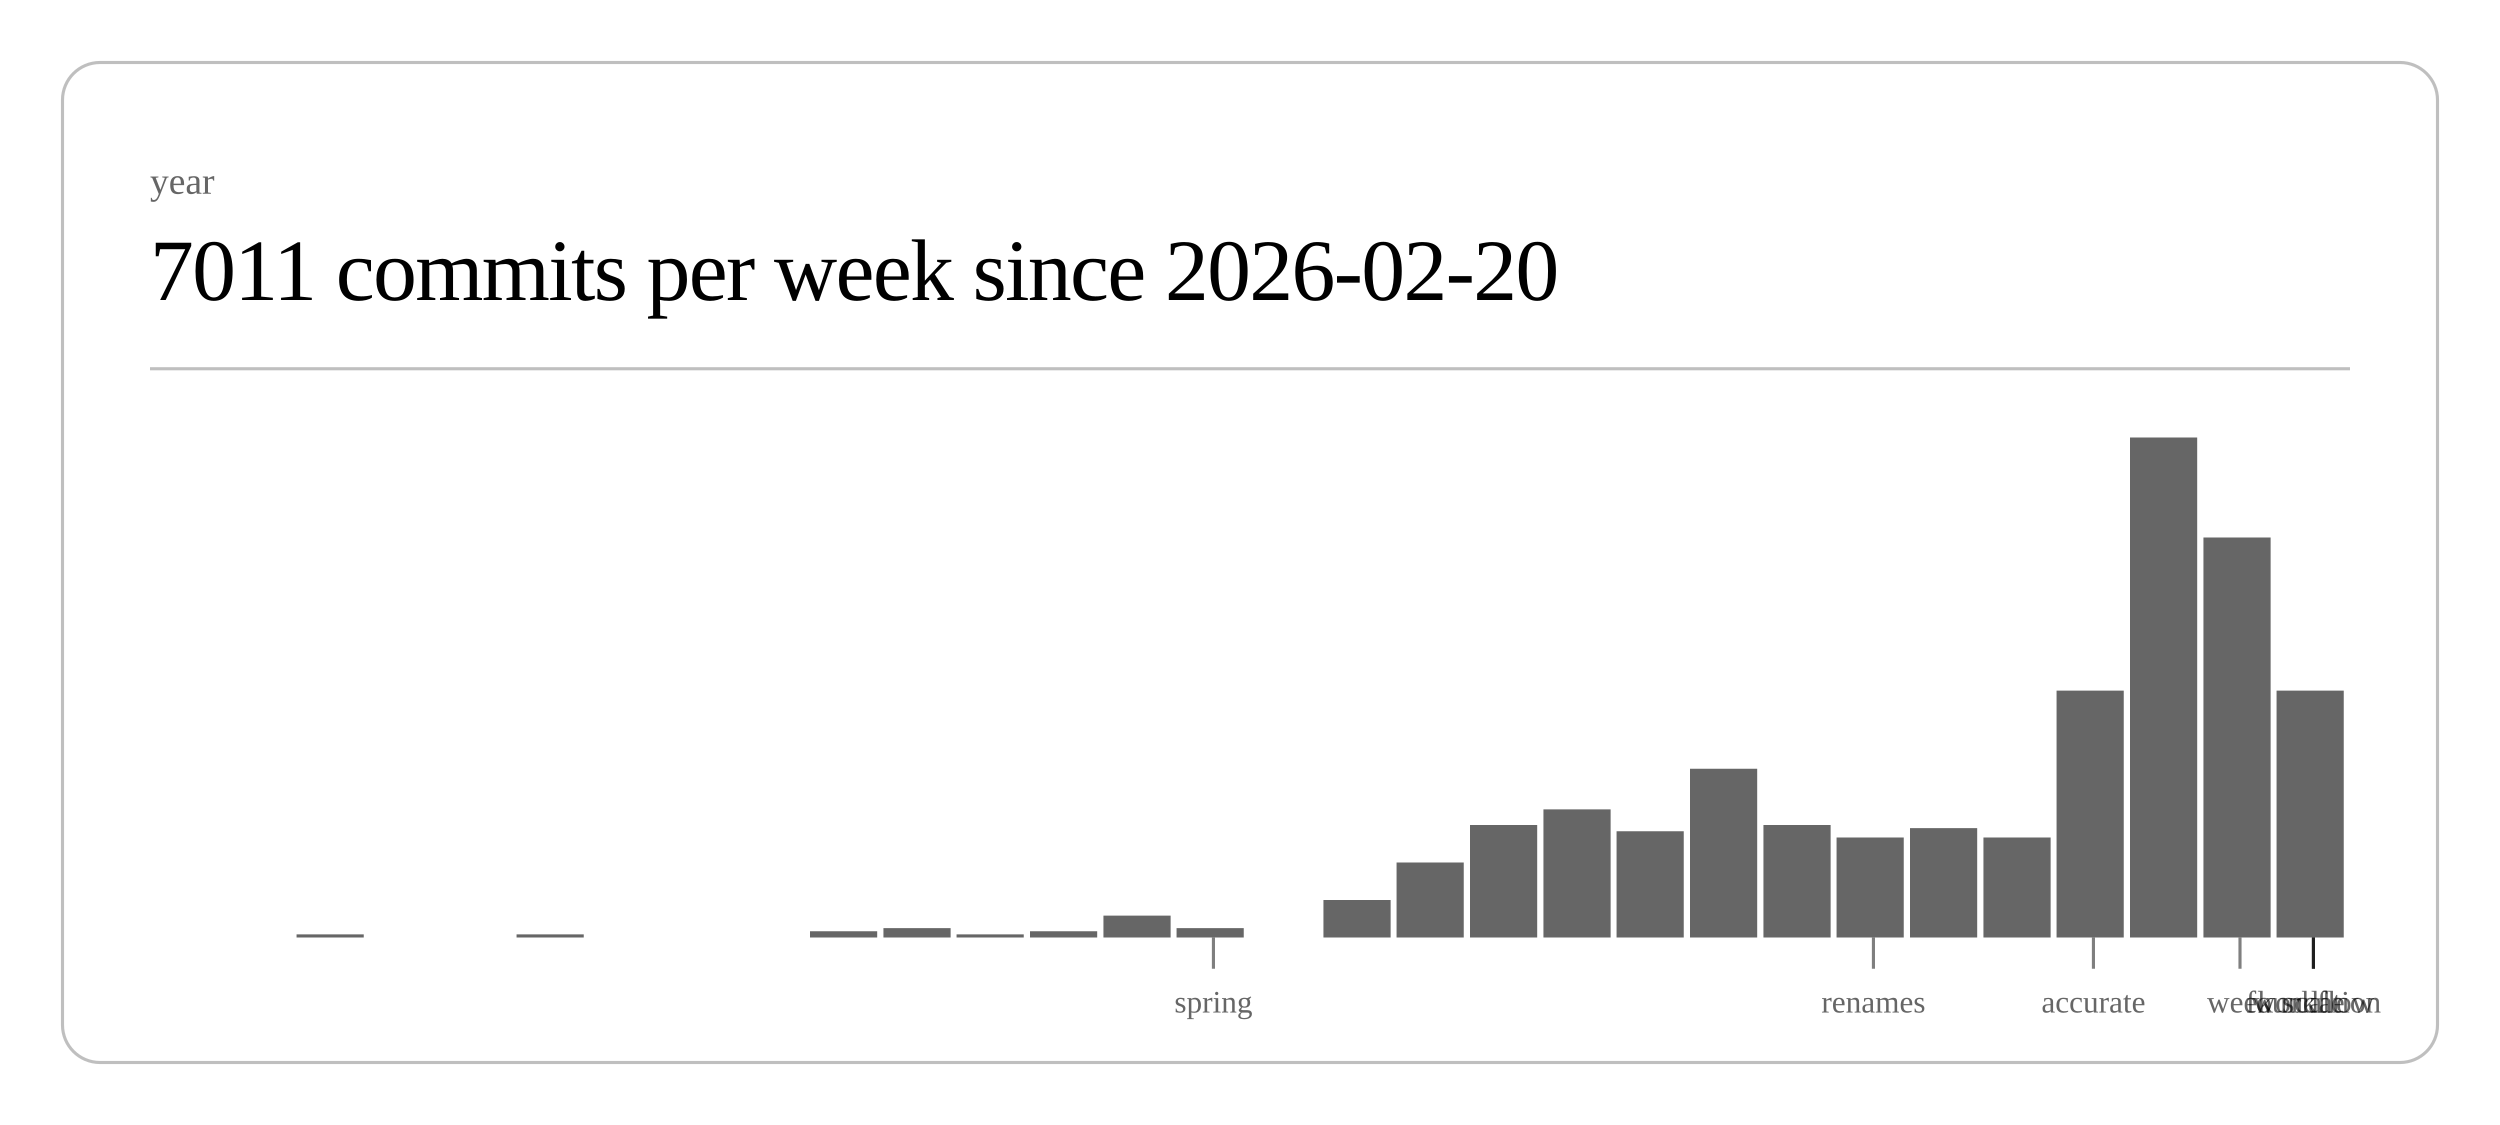
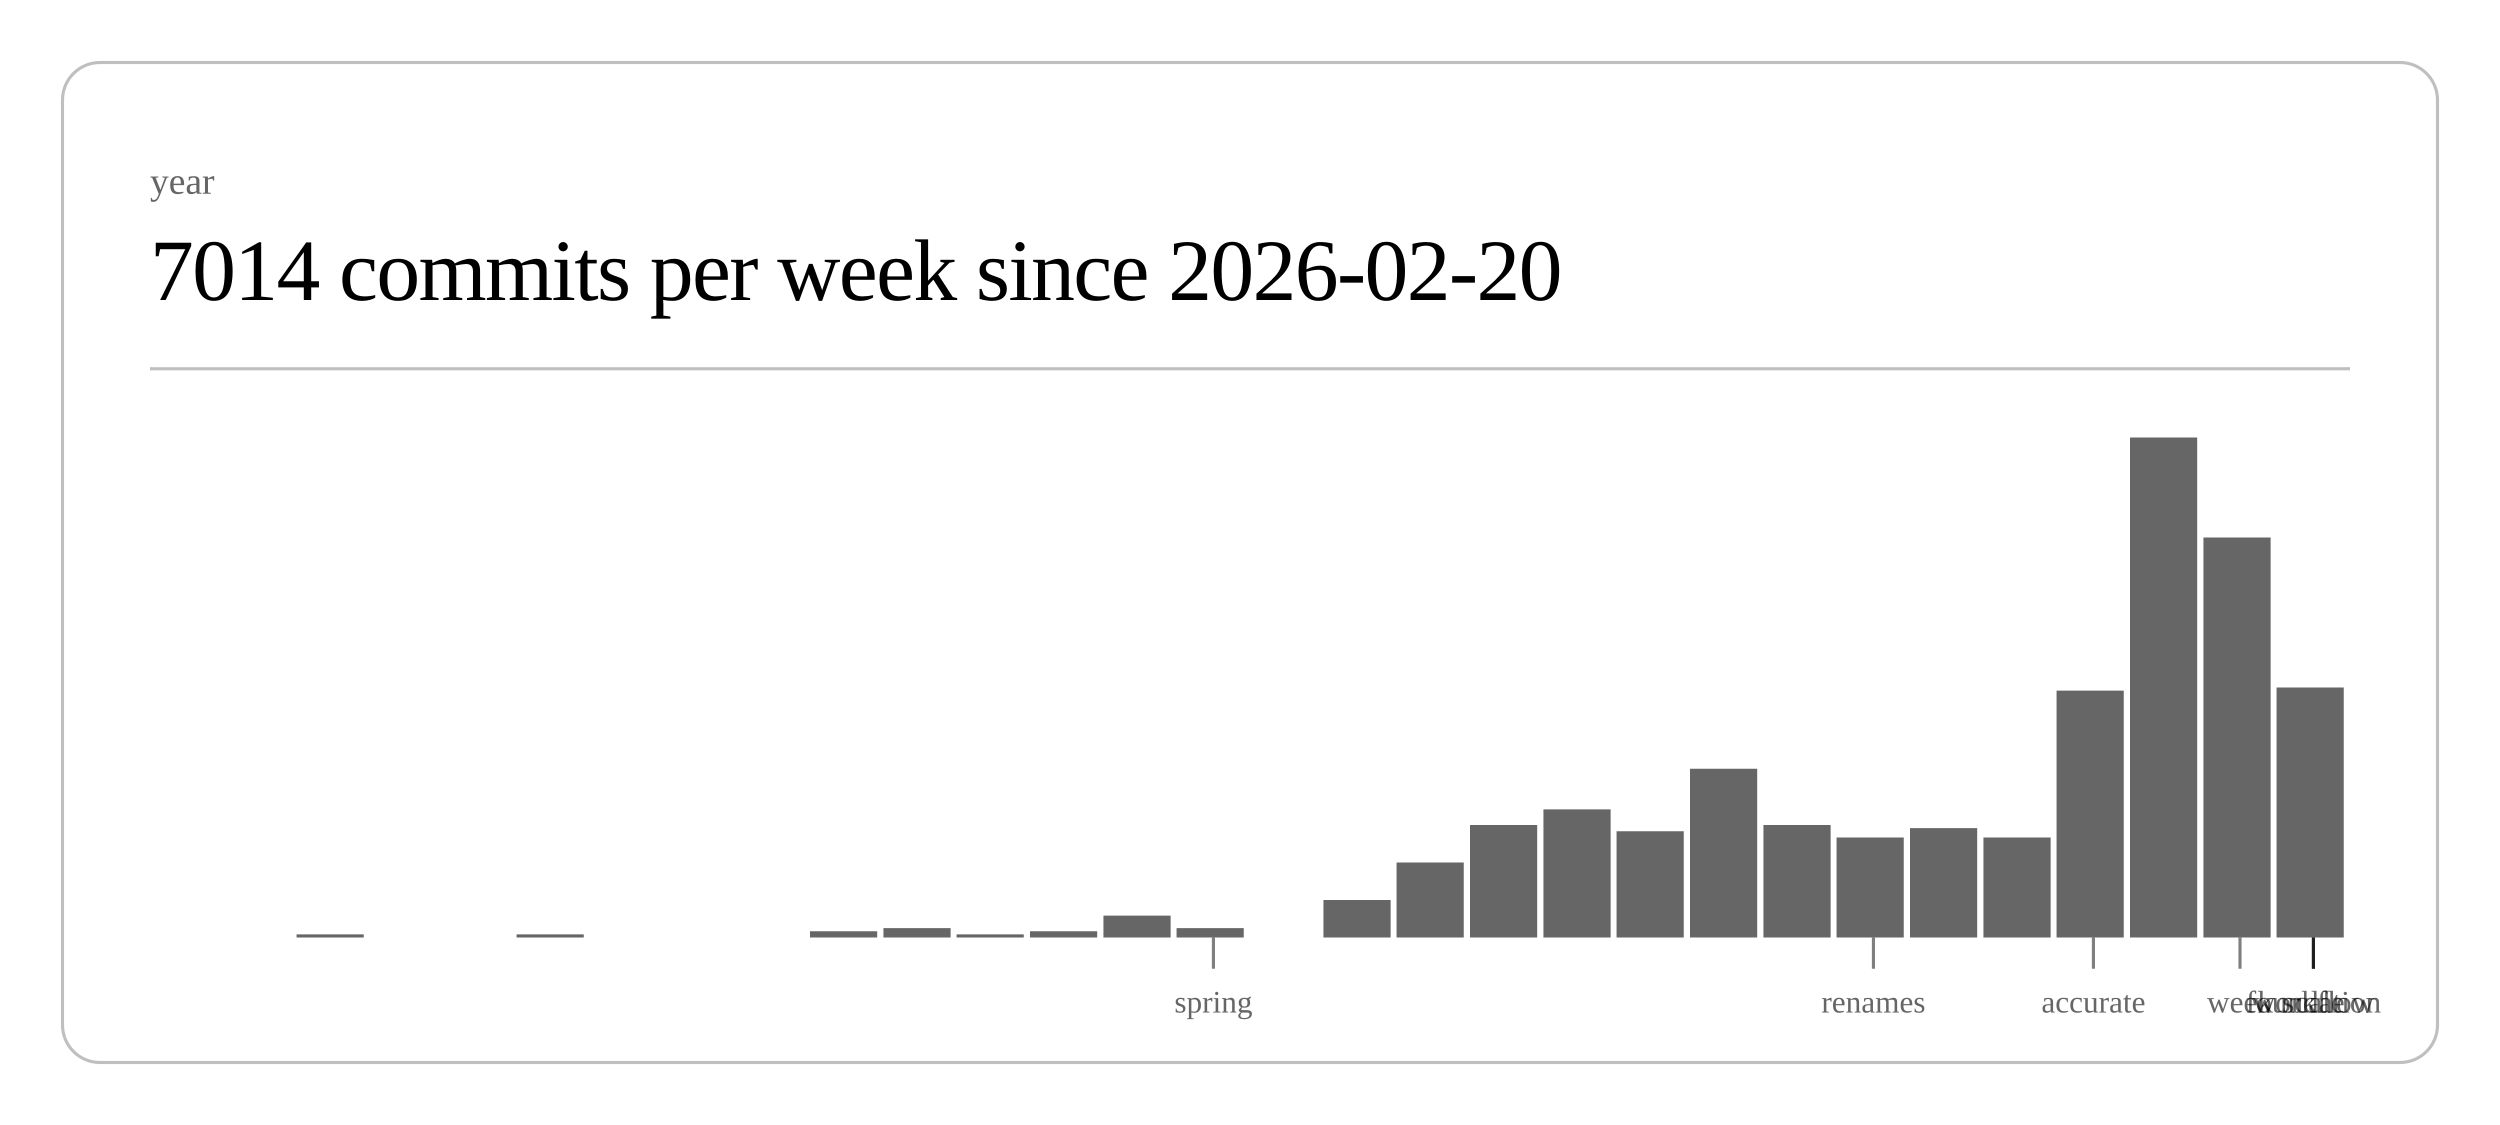
<svg xmlns="http://www.w3.org/2000/svg" class="post-header-svg" viewBox="0 0 800 360" width="800" height="360">
  <rect x="20" y="20" width="760" height="320" rx="12" ry="12" fill="none" stroke="currentColor" stroke-width="1" opacity="0.25" />
  <text fill="currentColor" x="48" y="62" font-size="12" opacity="0.6">year</text>
-   <text fill="currentColor" x="48" y="96" font-size="28" font-weight="300" letter-spacing="-0.5">7011 commits per week since 2026-02-20</text>
+   <text fill="currentColor" x="48" y="96" font-size="28" font-weight="300" letter-spacing="-0.5">7014 commits per week since 2026-02-20</text>
  <line stroke="currentColor" x1="48" y1="118" x2="752" y2="118" stroke-width="1" opacity="0.25" />
  <rect x="94.9" y="299" width="21.5" height="1" fill="currentColor" opacity="0.6" />
  <rect x="165.3" y="299" width="21.5" height="1" fill="currentColor" opacity="0.6" />
  <rect x="259.2" y="298" width="21.5" height="2" fill="currentColor" opacity="0.6" />
  <rect x="282.7" y="297" width="21.5" height="3" fill="currentColor" opacity="0.6" />
  <rect x="306.1" y="299" width="21.5" height="1" fill="currentColor" opacity="0.6" />
  <rect x="329.6" y="298" width="21.5" height="2" fill="currentColor" opacity="0.6" />
  <rect x="353.1" y="293" width="21.5" height="7" fill="currentColor" opacity="0.6" />
  <rect x="376.5" y="297" width="21.5" height="3" fill="currentColor" opacity="0.6" />
  <rect x="423.5" y="288" width="21.5" height="12" fill="currentColor" opacity="0.6" />
  <rect x="446.9" y="276" width="21.5" height="24" fill="currentColor" opacity="0.6" />
  <rect x="470.4" y="264" width="21.5" height="36" fill="currentColor" opacity="0.6" />
  <rect x="493.9" y="259" width="21.5" height="41" fill="currentColor" opacity="0.6" />
  <rect x="517.3" y="266" width="21.5" height="34" fill="currentColor" opacity="0.6" />
  <rect x="540.8" y="246" width="21.5" height="54" fill="currentColor" opacity="0.6" />
  <rect x="564.3" y="264" width="21.5" height="36" fill="currentColor" opacity="0.6" />
  <rect x="587.7" y="268" width="21.5" height="32" fill="currentColor" opacity="0.6" />
  <rect x="611.2" y="265" width="21.5" height="35" fill="currentColor" opacity="0.6" />
  <rect x="634.7" y="268" width="21.5" height="32" fill="currentColor" opacity="0.6" />
  <rect x="658.1" y="221" width="21.5" height="79" fill="currentColor" opacity="0.6" />
  <rect x="681.6" y="140" width="21.5" height="160" fill="currentColor" opacity="0.6" />
  <rect x="705.1" y="172" width="21.5" height="128" fill="currentColor" opacity="0.6" />
-   <rect x="728.5" y="221" width="21.5" height="79" fill="currentColor" opacity="0.6" />
+   <rect x="728.5" y="220" width="21.5" height="80" fill="currentColor" opacity="0.6" />
  <line stroke="currentColor" x1="388.3" y1="300" x2="388.3" y2="310" stroke-width="1" opacity="0.5" />
  <text fill="currentColor" x="388.3" y="324" font-size="10" opacity="0.6" text-anchor="middle">spring</text>
  <line stroke="currentColor" x1="599.5" y1="300" x2="599.5" y2="310" stroke-width="1" opacity="0.5" />
  <text fill="currentColor" x="599.5" y="324" font-size="10" opacity="0.6" text-anchor="middle">renames</text>
  <line stroke="currentColor" x1="669.9" y1="300" x2="669.9" y2="310" stroke-width="1" opacity="0.5" />
  <text fill="currentColor" x="669.9" y="324" font-size="10" opacity="0.6" text-anchor="middle">accurate</text>
  <line stroke="currentColor" x1="716.8" y1="300" x2="716.8" y2="310" stroke-width="1" opacity="0.5" />
  <text fill="currentColor" x="716.8" y="324" font-size="10" opacity="0.6" text-anchor="middle">week</text>
  <line stroke="currentColor" x1="740.3" y1="300" x2="740.3" y2="310" stroke-width="1" opacity="0.5" />
  <text fill="currentColor" x="740.3" y="324" font-size="10" opacity="0.6" text-anchor="middle">scale</text>
  <line stroke="currentColor" x1="740.3" y1="300" x2="740.3" y2="310" stroke-width="1" opacity="0.5" />
  <text fill="currentColor" x="740.3" y="324" font-size="10" opacity="0.6" text-anchor="middle">workflow</text>
  <line stroke="currentColor" x1="740.3" y1="300" x2="740.3" y2="310" stroke-width="1" opacity="0.5" />
  <text fill="currentColor" x="740.3" y="324" font-size="10" opacity="0.6" text-anchor="middle">foundation</text>
</svg>
